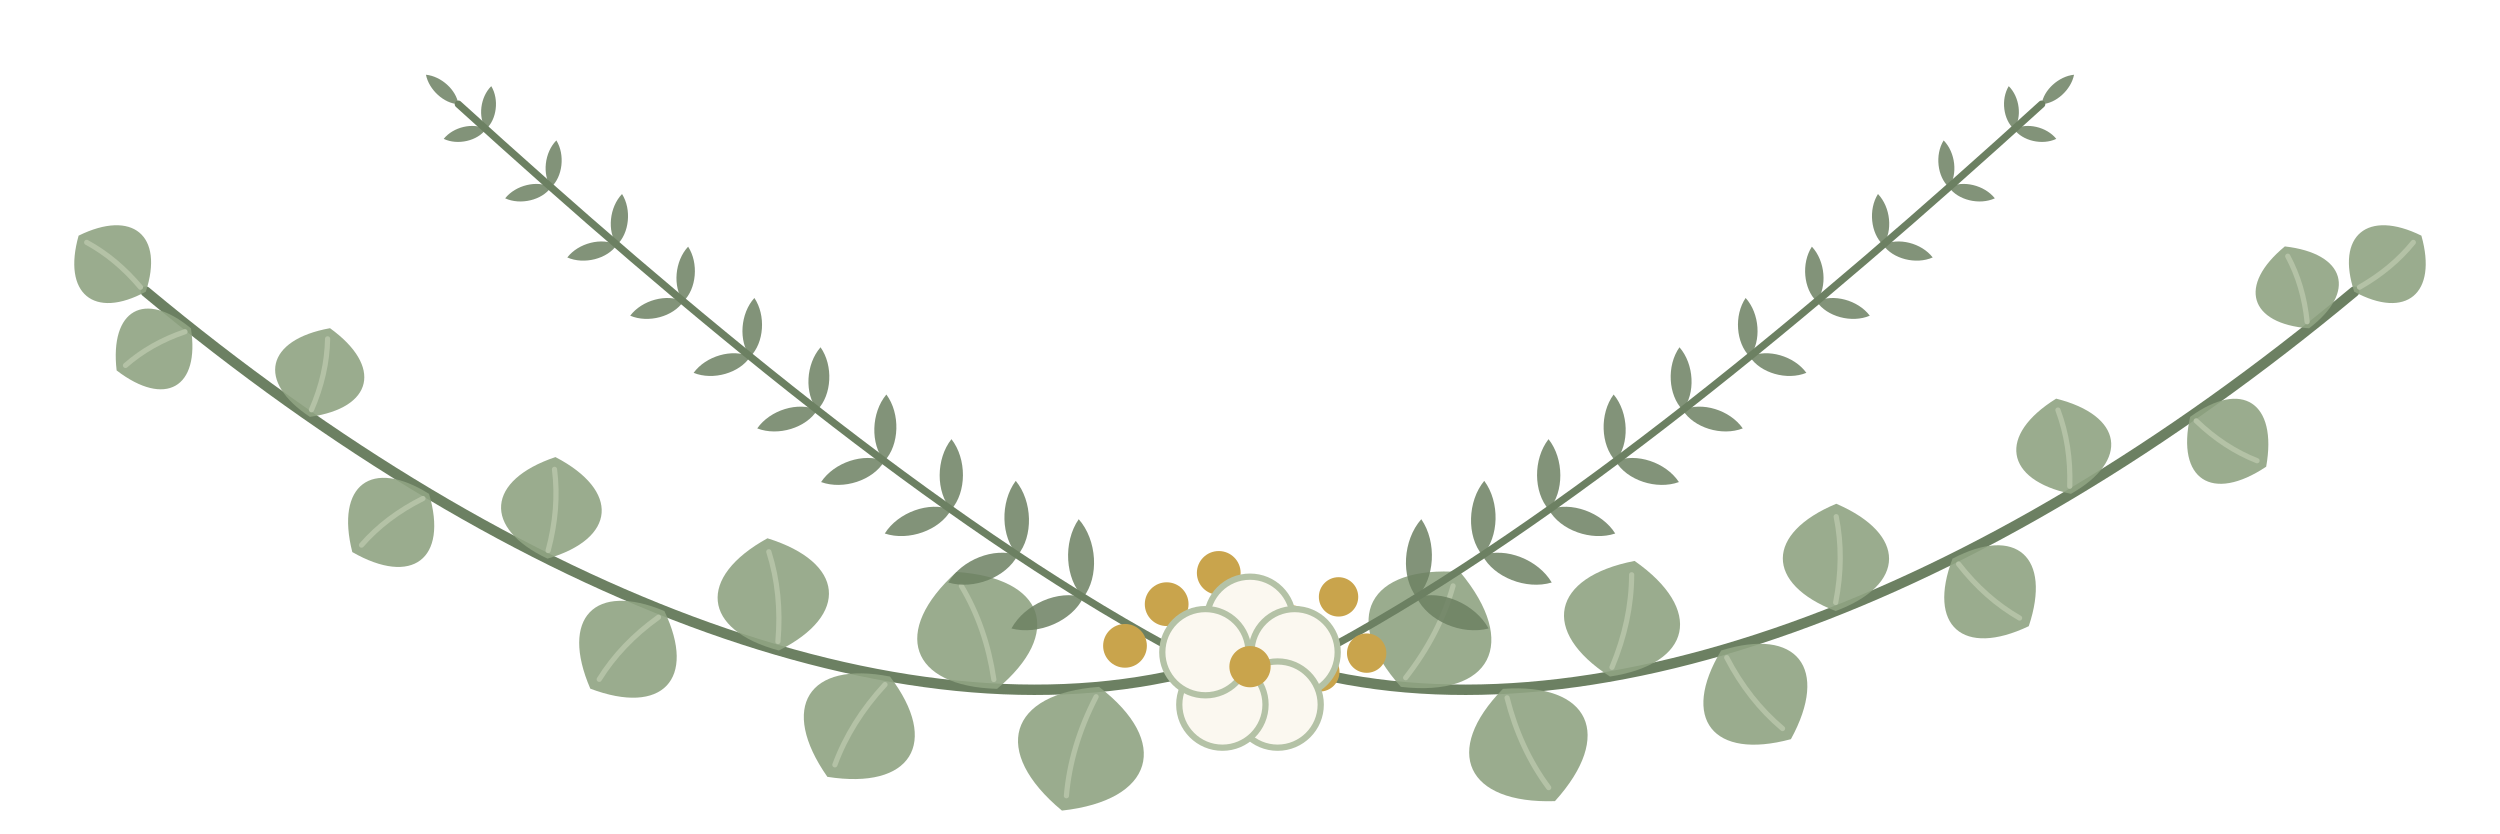
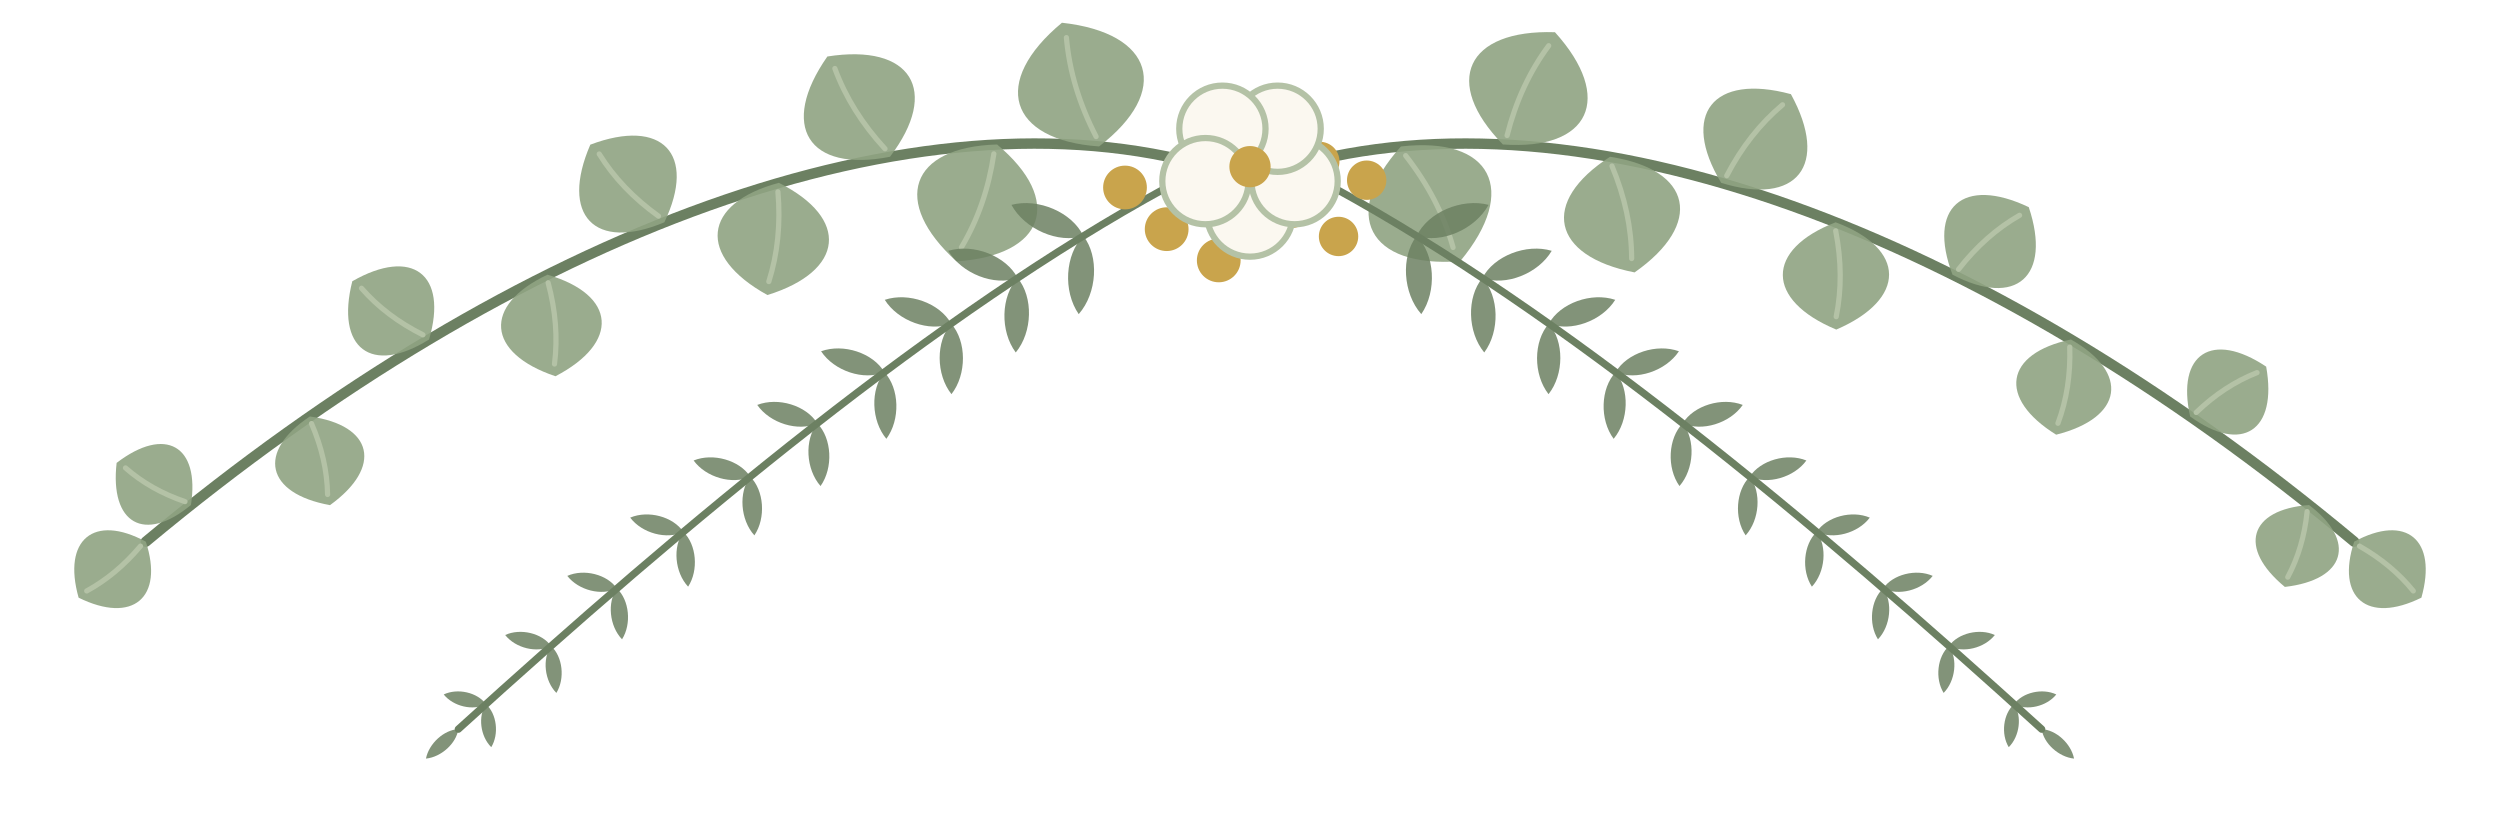
<svg xmlns="http://www.w3.org/2000/svg" viewBox="0 0 240 80" width="240" height="80">
-   <path d="M116,64 C88,72 50,58 14,28" fill="none" stroke="#6C8062" stroke-width="1" stroke-linecap="round" />
-   <g transform="translate(105.51 65.94) rotate(106.7)">
-     <path d="M0 0C3.1 -8.18 8.93 -8.18 12.4 0C8.93 8.18 3.1 8.18 0 0Z" fill="#8FA382" opacity="0.9" />
-     <path d="M0.99 0Q6.2 0.98 10.91 0" fill="none" stroke="#B4C2A6" stroke-width="0.5" stroke-linecap="round" />
-   </g>
-   <g transform="translate(95.72 66.13) rotate(-109.13)">
-     <path d="M0 0C2.97 -7.84 8.55 -7.84 11.88 0C8.55 7.84 2.97 7.84 0 0Z" fill="#8FA382" opacity="0.9" />
-     <path d="M0.95 0Q5.94 0.94 10.45 0" fill="none" stroke="#B4C2A6" stroke-width="0.5" stroke-linecap="round" />
-   </g>
-   <g transform="translate(85.44 64.95) rotate(-238.01)">
-     <path d="M0 0C2.84 -7.49 8.17 -7.49 11.35 0C8.17 7.49 2.84 7.49 0 0Z" fill="#8FA382" opacity="0.9" />
-     <path d="M0.91 0Q5.68 0.9 9.99 0" fill="none" stroke="#B4C2A6" stroke-width="0.5" stroke-linecap="round" />
-   </g>
-   <g transform="translate(74.77 62.45) rotate(-95.8)">
-     <path d="M0 0C2.71 -7.14 7.79 -7.14 10.83 0C7.79 7.14 2.71 7.14 0 0Z" fill="#8FA382" opacity="0.9" />
-     <path d="M0.87 0Q5.41 0.86 9.53 0" fill="none" stroke="#B4C2A6" stroke-width="0.5" stroke-linecap="round" />
-   </g>
-   <g transform="translate(63.78 58.66) rotate(-226.35)">
-     <path d="M0 0C2.58 -6.8 7.42 -6.8 10.3 0C7.42 6.8 2.58 6.8 0 0Z" fill="#8FA382" opacity="0.9" />
-     <path d="M0.82 0Q5.15 0.82 9.06 0" fill="none" stroke="#B4C2A6" stroke-width="0.5" stroke-linecap="round" />
-   </g>
-   <g transform="translate(52.56 53.63) rotate(-85.52)">
-     <path d="M0 0C2.44 -6.45 7.04 -6.45 9.78 0C7.04 6.45 2.44 6.45 0 0Z" fill="#8FA382" opacity="0.9" />
-     <path d="M0.78 0Q4.89 0.77 8.6 0" fill="none" stroke="#B4C2A6" stroke-width="0.5" stroke-linecap="round" />
-   </g>
-   <g transform="translate(41.19 47.41) rotate(-217.18)">
-     <path d="M0 0C2.31 -6.1 6.66 -6.1 9.25 0C6.66 6.11 2.31 6.11 0 0Z" fill="#8FA382" opacity="0.9" />
-     <path d="M0.74 0Q4.63 0.73 8.14 0" fill="none" stroke="#B4C2A6" stroke-width="0.5" stroke-linecap="round" />
-   </g>
-   <g transform="translate(29.75 40.02) rotate(-77.22)">
-     <path d="M0 0C2.18 -5.76 6.28 -5.76 8.73 0C6.28 5.76 2.18 5.76 0 0Z" fill="#8FA382" opacity="0.9" />
-     <path d="M0.7 0Q4.36 0.69 7.68 0" fill="none" stroke="#B4C2A6" stroke-width="0.5" stroke-linecap="round" />
-   </g>
-   <g transform="translate(18.33 31.52) rotate(-209.54)">
-     <path d="M0 0C2.05 -5.41 5.9 -5.41 8.2 0C5.9 5.41 2.05 5.41 0 0Z" fill="#8FA382" opacity="0.9" />
-     <path d="M0.66 0Q4.1 0.65 7.22 0" fill="none" stroke="#B4C2A6" stroke-width="0.5" stroke-linecap="round" />
-   </g>
-   <g transform="translate(14 28) rotate(-140.19)">
-     <path d="M0 0C2.1 -5.28 6.05 -5.28 8.4 0C6.05 5.28 2.1 5.28 0 0Z" fill="#8FA382" opacity="0.9" />
-     <path d="M0.67 0Q4.2 0.63 7.39 0" fill="none" stroke="#B4C2A6" stroke-width="0.5" stroke-linecap="round" />
-   </g>
-   <path d="M124,64 C152,72 190,58 226,28" fill="none" stroke="#6C8062" stroke-width="1" stroke-linecap="round" />
-   <g transform="translate(134.49 65.94) rotate(-62.7)">
-     <path d="M0 0C3.1 -8.18 8.93 -8.18 12.4 0C8.93 8.18 3.1 8.18 0 0Z" fill="#8FA382" opacity="0.9" />
-     <path d="M0.99 0Q6.2 0.98 10.91 0" fill="none" stroke="#B4C2A6" stroke-width="0.5" stroke-linecap="round" />
-   </g>
-   <g transform="translate(144.28 66.13) rotate(65.13)">
-     <path d="M0 0C2.97 -7.84 8.55 -7.84 11.88 0C8.55 7.84 2.97 7.84 0 0Z" fill="#8FA382" opacity="0.9" />
-     <path d="M0.95 0Q5.94 0.94 10.45 0" fill="none" stroke="#B4C2A6" stroke-width="0.5" stroke-linecap="round" />
-   </g>
-   <g transform="translate(154.56 64.95) rotate(-77.99)">
-     <path d="M0 0C2.84 -7.49 8.17 -7.49 11.35 0C8.17 7.49 2.84 7.49 0 0Z" fill="#8FA382" opacity="0.9" />
-     <path d="M0.91 0Q5.68 0.9 9.99 0" fill="none" stroke="#B4C2A6" stroke-width="0.5" stroke-linecap="round" />
-   </g>
-   <g transform="translate(165.23 62.45) rotate(51.8)">
-     <path d="M0 0C2.71 -7.14 7.79 -7.14 10.83 0C7.79 7.14 2.71 7.14 0 0Z" fill="#8FA382" opacity="0.9" />
-     <path d="M0.87 0Q5.41 0.86 9.53 0" fill="none" stroke="#B4C2A6" stroke-width="0.5" stroke-linecap="round" />
-   </g>
-   <g transform="translate(176.22 58.66) rotate(-89.65)">
-     <path d="M0 0C2.58 -6.8 7.42 -6.8 10.3 0C7.42 6.8 2.58 6.8 0 0Z" fill="#8FA382" opacity="0.9" />
-     <path d="M0.82 0Q5.15 0.82 9.06 0" fill="none" stroke="#B4C2A6" stroke-width="0.5" stroke-linecap="round" />
-   </g>
-   <g transform="translate(187.44 53.63) rotate(41.52)">
-     <path d="M0 0C2.44 -6.45 7.04 -6.45 9.78 0C7.04 6.45 2.44 6.45 0 0Z" fill="#8FA382" opacity="0.9" />
-     <path d="M0.78 0Q4.89 0.77 8.6 0" fill="none" stroke="#B4C2A6" stroke-width="0.5" stroke-linecap="round" />
-   </g>
-   <g transform="translate(198.81 47.41) rotate(-98.82)">
-     <path d="M0 0C2.31 -6.1 6.66 -6.1 9.25 0C6.66 6.11 2.31 6.11 0 0Z" fill="#8FA382" opacity="0.9" />
-     <path d="M0.74 0Q4.63 0.73 8.14 0" fill="none" stroke="#B4C2A6" stroke-width="0.5" stroke-linecap="round" />
-   </g>
-   <g transform="translate(210.25 40.02) rotate(33.22)">
-     <path d="M0 0C2.18 -5.76 6.28 -5.76 8.73 0C6.28 5.76 2.18 5.76 0 0Z" fill="#8FA382" opacity="0.9" />
-     <path d="M0.7 0Q4.36 0.69 7.68 0" fill="none" stroke="#B4C2A6" stroke-width="0.5" stroke-linecap="round" />
-   </g>
-   <g transform="translate(221.67 31.52) rotate(-106.46)">
-     <path d="M0 0C2.05 -5.41 5.9 -5.41 8.2 0C5.9 5.41 2.05 5.41 0 0Z" fill="#8FA382" opacity="0.9" />
-     <path d="M0.66 0Q4.1 0.65 7.22 0" fill="none" stroke="#B4C2A6" stroke-width="0.5" stroke-linecap="round" />
-   </g>
-   <g transform="translate(226 28) rotate(-39.81)">
-     <path d="M0 0C2.1 -5.28 6.05 -5.28 8.4 0C6.05 5.28 2.1 5.28 0 0Z" fill="#8FA382" opacity="0.9" />
-     <path d="M0.67 0Q4.2 0.63 7.39 0" fill="none" stroke="#B4C2A6" stroke-width="0.5" stroke-linecap="round" />
-   </g>
-   <path d="M112,62 C90,50 66,30 44,10" fill="none" stroke="#6C8062" stroke-width="0.7" stroke-linecap="round" />
-   <g transform="translate(104 57.35) rotate(-93.38)">
-     <path d="M0 0C1.88 -1.65 5.41 -1.65 7.52 0C5.41 1.65 1.88 1.65 0 0Z" fill="#6C8062" opacity="0.85" />
-   </g>
-   <g transform="translate(104 57.35) rotate(-203.38)">
-     <path d="M0 0C1.88 -1.65 5.41 -1.65 7.52 0C5.41 1.65 1.88 1.65 0 0Z" fill="#6C8062" opacity="0.85" />
-   </g>
-   <g transform="translate(97.69 53.31) rotate(-91.42)">
-     <path d="M0 0C1.79 -1.57 5.15 -1.57 7.15 0C5.15 1.57 1.79 1.57 0 0Z" fill="#6C8062" opacity="0.85" />
-   </g>
-   <g transform="translate(97.69 53.31) rotate(-201.42)">
-     <path d="M0 0C1.79 -1.57 5.15 -1.57 7.15 0C5.15 1.57 1.79 1.57 0 0Z" fill="#6C8062" opacity="0.85" />
-   </g>
-   <g transform="translate(91.31 48.93) rotate(-89.74)">
-     <path d="M0 0C1.69 -1.49 4.88 -1.49 6.77 0C4.88 1.49 1.69 1.49 0 0Z" fill="#6C8062" opacity="0.85" />
-   </g>
-   <g transform="translate(91.31 48.93) rotate(-199.74)">
-     <path d="M0 0C1.69 -1.49 4.88 -1.49 6.77 0C4.88 1.49 1.69 1.49 0 0Z" fill="#6C8062" opacity="0.85" />
-   </g>
-   <g transform="translate(84.9 44.27) rotate(-88.29)">
-     <path d="M0 0C1.6 -1.41 4.61 -1.41 6.4 0C4.61 1.41 1.6 1.41 0 0Z" fill="#6C8062" opacity="0.85" />
-   </g>
-   <g transform="translate(84.9 44.27) rotate(-198.29)">
-     <path d="M0 0C1.6 -1.41 4.61 -1.41 6.4 0C4.61 1.41 1.6 1.41 0 0Z" fill="#6C8062" opacity="0.85" />
-   </g>
-   <g transform="translate(78.46 39.36) rotate(-87.04)">
-     <path d="M0 0C1.51 -1.33 4.34 -1.33 6.03 0C4.34 1.33 1.51 1.33 0 0Z" fill="#6C8062" opacity="0.85" />
-   </g>
-   <g transform="translate(78.46 39.36) rotate(-197.04)">
-     <path d="M0 0C1.51 -1.33 4.34 -1.33 6.03 0C4.34 1.33 1.51 1.33 0 0Z" fill="#6C8062" opacity="0.85" />
-   </g>
-   <g transform="translate(72.02 34.24) rotate(-85.95)">
-     <path d="M0 0C1.41 -1.24 4.07 -1.24 5.65 0C4.07 1.24 1.41 1.24 0 0Z" fill="#6C8062" opacity="0.85" />
-   </g>
-   <g transform="translate(72.02 34.24) rotate(-195.95)">
-     <path d="M0 0C1.41 -1.24 4.07 -1.24 5.65 0C4.07 1.24 1.41 1.24 0 0Z" fill="#6C8062" opacity="0.85" />
-   </g>
-   <g transform="translate(65.6 28.94) rotate(-85.01)">
-     <path d="M0 0C1.32 -1.16 3.8 -1.16 5.28 0C3.8 1.16 1.32 1.16 0 0Z" fill="#6C8062" opacity="0.85" />
-   </g>
-   <g transform="translate(65.6 28.94) rotate(-195.01)">
-     <path d="M0 0C1.32 -1.16 3.8 -1.16 5.28 0C3.8 1.16 1.32 1.16 0 0Z" fill="#6C8062" opacity="0.85" />
-   </g>
-   <g transform="translate(59.22 23.51) rotate(-84.21)">
-     <path d="M0 0C1.23 -1.08 3.53 -1.08 4.91 0C3.53 1.08 1.23 1.08 0 0Z" fill="#6C8062" opacity="0.85" />
-   </g>
-   <g transform="translate(59.22 23.51) rotate(-194.21)">
-     <path d="M0 0C1.23 -1.08 3.53 -1.08 4.91 0C3.53 1.08 1.23 1.08 0 0Z" fill="#6C8062" opacity="0.85" />
-   </g>
-   <g transform="translate(52.9 17.98) rotate(-83.52)">
-     <path d="M0 0C1.13 -1 3.26 -1 4.53 0C3.26 1 1.13 1 0 0Z" fill="#6C8062" opacity="0.85" />
-   </g>
-   <g transform="translate(52.9 17.98) rotate(-193.52)">
-     <path d="M0 0C1.13 -1 3.26 -1 4.53 0C3.26 1 1.13 1 0 0Z" fill="#6C8062" opacity="0.85" />
-   </g>
-   <g transform="translate(46.65 12.4) rotate(-82.94)">
-     <path d="M0 0C1.04 -0.92 3 -0.92 4.16 0C3 0.92 1.04 0.92 0 0Z" fill="#6C8062" opacity="0.85" />
-   </g>
-   <g transform="translate(46.65 12.4) rotate(-192.94)">
-     <path d="M0 0C1.04 -0.92 3 -0.92 4.16 0C3 0.92 1.04 0.92 0 0Z" fill="#6C8062" opacity="0.85" />
-   </g>
-   <g transform="translate(44 10) rotate(-137.73)">
-     <path d="M0 0C1.05 -0.88 3.02 -0.88 4.2 0C3.02 0.88 1.05 0.88 0 0Z" fill="#6C8062" opacity="0.85" />
-   </g>
-   <path d="M128,62 C150,50 174,30 196,10" fill="none" stroke="#6C8062" stroke-width="0.7" stroke-linecap="round" />
-   <g transform="translate(136 57.35) rotate(23.38)">
-     <path d="M0 0C1.88 -1.65 5.41 -1.65 7.52 0C5.41 1.65 1.88 1.65 0 0Z" fill="#6C8062" opacity="0.85" />
-   </g>
-   <g transform="translate(136 57.35) rotate(-86.62)">
-     <path d="M0 0C1.88 -1.65 5.41 -1.65 7.52 0C5.41 1.65 1.88 1.65 0 0Z" fill="#6C8062" opacity="0.85" />
-   </g>
-   <g transform="translate(142.31 53.31) rotate(21.42)">
-     <path d="M0 0C1.79 -1.57 5.15 -1.57 7.15 0C5.15 1.57 1.79 1.57 0 0Z" fill="#6C8062" opacity="0.85" />
-   </g>
-   <g transform="translate(142.31 53.31) rotate(-88.58)">
-     <path d="M0 0C1.79 -1.57 5.15 -1.57 7.15 0C5.15 1.57 1.79 1.57 0 0Z" fill="#6C8062" opacity="0.85" />
-   </g>
-   <g transform="translate(148.69 48.93) rotate(19.74)">
-     <path d="M0 0C1.69 -1.49 4.88 -1.49 6.77 0C4.88 1.49 1.69 1.49 0 0Z" fill="#6C8062" opacity="0.85" />
-   </g>
-   <g transform="translate(148.69 48.93) rotate(-90.26)">
-     <path d="M0 0C1.69 -1.49 4.88 -1.49 6.77 0C4.88 1.49 1.69 1.49 0 0Z" fill="#6C8062" opacity="0.85" />
-   </g>
-   <g transform="translate(155.1 44.27) rotate(18.29)">
-     <path d="M0 0C1.6 -1.41 4.61 -1.41 6.4 0C4.61 1.41 1.6 1.41 0 0Z" fill="#6C8062" opacity="0.85" />
-   </g>
-   <g transform="translate(155.1 44.27) rotate(-91.71)">
-     <path d="M0 0C1.6 -1.41 4.61 -1.41 6.4 0C4.61 1.41 1.6 1.41 0 0Z" fill="#6C8062" opacity="0.85" />
-   </g>
-   <g transform="translate(161.54 39.36) rotate(17.04)">
-     <path d="M0 0C1.51 -1.33 4.34 -1.33 6.03 0C4.34 1.33 1.51 1.33 0 0Z" fill="#6C8062" opacity="0.85" />
-   </g>
-   <g transform="translate(161.54 39.36) rotate(-92.96)">
-     <path d="M0 0C1.51 -1.33 4.34 -1.33 6.03 0C4.34 1.33 1.51 1.33 0 0Z" fill="#6C8062" opacity="0.85" />
-   </g>
-   <g transform="translate(167.98 34.24) rotate(15.95)">
-     <path d="M0 0C1.41 -1.24 4.07 -1.24 5.65 0C4.07 1.24 1.41 1.24 0 0Z" fill="#6C8062" opacity="0.85" />
-   </g>
-   <g transform="translate(167.98 34.24) rotate(-94.05)">
-     <path d="M0 0C1.41 -1.24 4.07 -1.24 5.65 0C4.07 1.24 1.41 1.24 0 0Z" fill="#6C8062" opacity="0.85" />
-   </g>
-   <g transform="translate(174.4 28.94) rotate(15.01)">
-     <path d="M0 0C1.32 -1.16 3.8 -1.16 5.28 0C3.8 1.16 1.32 1.16 0 0Z" fill="#6C8062" opacity="0.85" />
-   </g>
-   <g transform="translate(174.4 28.94) rotate(-94.99)">
-     <path d="M0 0C1.32 -1.16 3.8 -1.16 5.28 0C3.8 1.16 1.32 1.16 0 0Z" fill="#6C8062" opacity="0.85" />
-   </g>
-   <g transform="translate(180.78 23.51) rotate(14.21)">
-     <path d="M0 0C1.23 -1.08 3.53 -1.08 4.91 0C3.53 1.08 1.23 1.08 0 0Z" fill="#6C8062" opacity="0.85" />
-   </g>
-   <g transform="translate(180.78 23.51) rotate(-95.79)">
-     <path d="M0 0C1.23 -1.08 3.53 -1.08 4.91 0C3.53 1.08 1.23 1.08 0 0Z" fill="#6C8062" opacity="0.85" />
-   </g>
-   <g transform="translate(187.1 17.98) rotate(13.52)">
-     <path d="M0 0C1.13 -1 3.26 -1 4.53 0C3.26 1 1.13 1 0 0Z" fill="#6C8062" opacity="0.85" />
-   </g>
-   <g transform="translate(187.1 17.98) rotate(-96.48)">
-     <path d="M0 0C1.13 -1 3.26 -1 4.53 0C3.26 1 1.13 1 0 0Z" fill="#6C8062" opacity="0.85" />
-   </g>
-   <g transform="translate(193.35 12.4) rotate(12.94)">
-     <path d="M0 0C1.04 -0.92 3 -0.92 4.16 0C3 0.92 1.04 0.92 0 0Z" fill="#6C8062" opacity="0.85" />
-   </g>
-   <g transform="translate(193.35 12.4) rotate(-97.06)">
-     <path d="M0 0C1.04 -0.92 3 -0.92 4.16 0C3 0.92 1.04 0.92 0 0Z" fill="#6C8062" opacity="0.85" />
-   </g>
-   <g transform="translate(196 10) rotate(-42.27)">
-     <path d="M0 0C1.05 -0.88 3.02 -0.88 4.2 0C3.02 0.88 1.05 0.88 0 0Z" fill="#6C8062" opacity="0.85" />
-   </g>
-   <circle cx="112" cy="58" r="2.1" fill="#C9A44C" />
-   <circle cx="117" cy="55" r="2.1" fill="#C9A44C" />
-   <circle cx="115" cy="63" r="2.1" fill="#C9A44C" />
-   <circle cx="108" cy="62" r="2.1" fill="#C9A44C" />
-   <circle cx="120" cy="61" r="2.1" fill="#C9A44C" />
-   <circle cx="124" cy="60" r="1.89" fill="#C9A44C" />
-   <circle cx="128.5" cy="57.3" r="1.89" fill="#C9A44C" />
-   <circle cx="126.7" cy="64.5" r="1.89" fill="#C9A44C" />
-   <circle cx="120.4" cy="63.6" r="1.89" fill="#C9A44C" />
-   <circle cx="131.2" cy="62.7" r="1.89" fill="#C9A44C" />
-   <g transform="translate(120 64)">
-     <circle cx="0" cy="-4.5" r="4.14" fill="#FBF8F0" stroke="#B4C2A6" stroke-width="0.6" />
-     <circle cx="4.28" cy="-1.39" r="4.14" fill="#FBF8F0" stroke="#B4C2A6" stroke-width="0.6" />
-     <circle cx="2.65" cy="3.64" r="4.14" fill="#FBF8F0" stroke="#B4C2A6" stroke-width="0.6" />
-     <circle cx="-2.65" cy="3.64" r="4.14" fill="#FBF8F0" stroke="#B4C2A6" stroke-width="0.6" />
-     <circle cx="-4.28" cy="-1.39" r="4.14" fill="#FBF8F0" stroke="#B4C2A6" stroke-width="0.6" />
-     <circle r="1.98" fill="#C9A44C" />
+   <g transform="matrix(1 0 0 -1 0 80)">
+     <path d="M116,64 C88,72 50,58 14,28" fill="none" stroke="#6C8062" stroke-width="1" stroke-linecap="round" />
+     <g transform="translate(105.51 65.94) rotate(106.7)">
+       <path d="M0 0C3.1 -8.18 8.93 -8.18 12.4 0C8.93 8.18 3.1 8.18 0 0Z" fill="#8FA382" opacity="0.9" />
+       <path d="M0.99 0Q6.2 0.98 10.91 0" fill="none" stroke="#B4C2A6" stroke-width="0.5" stroke-linecap="round" />
+     </g>
+     <g transform="translate(95.72 66.13) rotate(-109.13)">
+       <path d="M0 0C2.97 -7.84 8.55 -7.84 11.88 0C8.55 7.84 2.97 7.84 0 0Z" fill="#8FA382" opacity="0.9" />
+       <path d="M0.95 0Q5.94 0.94 10.45 0" fill="none" stroke="#B4C2A6" stroke-width="0.5" stroke-linecap="round" />
+     </g>
+     <g transform="translate(85.44 64.95) rotate(-238.01)">
+       <path d="M0 0C2.84 -7.49 8.17 -7.49 11.35 0C8.17 7.49 2.84 7.49 0 0Z" fill="#8FA382" opacity="0.9" />
+       <path d="M0.91 0Q5.68 0.9 9.99 0" fill="none" stroke="#B4C2A6" stroke-width="0.5" stroke-linecap="round" />
+     </g>
+     <g transform="translate(74.77 62.45) rotate(-95.8)">
+       <path d="M0 0C2.71 -7.14 7.79 -7.14 10.83 0C7.79 7.14 2.71 7.14 0 0Z" fill="#8FA382" opacity="0.9" />
+       <path d="M0.87 0Q5.41 0.86 9.53 0" fill="none" stroke="#B4C2A6" stroke-width="0.5" stroke-linecap="round" />
+     </g>
+     <g transform="translate(63.78 58.66) rotate(-226.35)">
+       <path d="M0 0C2.58 -6.8 7.42 -6.8 10.3 0C7.42 6.8 2.58 6.8 0 0Z" fill="#8FA382" opacity="0.9" />
+       <path d="M0.82 0Q5.15 0.82 9.06 0" fill="none" stroke="#B4C2A6" stroke-width="0.5" stroke-linecap="round" />
+     </g>
+     <g transform="translate(52.56 53.63) rotate(-85.52)">
+       <path d="M0 0C2.44 -6.45 7.04 -6.45 9.78 0C7.04 6.45 2.44 6.45 0 0Z" fill="#8FA382" opacity="0.9" />
+       <path d="M0.78 0Q4.89 0.77 8.6 0" fill="none" stroke="#B4C2A6" stroke-width="0.5" stroke-linecap="round" />
+     </g>
+     <g transform="translate(41.19 47.41) rotate(-217.18)">
+       <path d="M0 0C2.31 -6.1 6.66 -6.1 9.25 0C6.66 6.11 2.31 6.11 0 0Z" fill="#8FA382" opacity="0.9" />
+       <path d="M0.74 0Q4.63 0.73 8.14 0" fill="none" stroke="#B4C2A6" stroke-width="0.5" stroke-linecap="round" />
+     </g>
+     <g transform="translate(29.75 40.02) rotate(-77.22)">
+       <path d="M0 0C2.18 -5.76 6.28 -5.76 8.73 0C6.28 5.76 2.18 5.76 0 0Z" fill="#8FA382" opacity="0.9" />
+       <path d="M0.7 0Q4.36 0.69 7.68 0" fill="none" stroke="#B4C2A6" stroke-width="0.5" stroke-linecap="round" />
+     </g>
+     <g transform="translate(18.33 31.52) rotate(-209.54)">
+       <path d="M0 0C2.05 -5.41 5.9 -5.41 8.2 0C5.9 5.41 2.05 5.41 0 0Z" fill="#8FA382" opacity="0.9" />
+       <path d="M0.66 0Q4.1 0.65 7.22 0" fill="none" stroke="#B4C2A6" stroke-width="0.5" stroke-linecap="round" />
+     </g>
+     <g transform="translate(14 28) rotate(-140.19)">
+       <path d="M0 0C2.1 -5.28 6.05 -5.28 8.4 0C6.05 5.28 2.1 5.28 0 0Z" fill="#8FA382" opacity="0.9" />
+       <path d="M0.67 0Q4.2 0.63 7.39 0" fill="none" stroke="#B4C2A6" stroke-width="0.5" stroke-linecap="round" />
+     </g>
+     <path d="M124,64 C152,72 190,58 226,28" fill="none" stroke="#6C8062" stroke-width="1" stroke-linecap="round" />
+     <g transform="translate(134.49 65.94) rotate(-62.7)">
+       <path d="M0 0C3.1 -8.18 8.93 -8.18 12.4 0C8.93 8.18 3.1 8.18 0 0Z" fill="#8FA382" opacity="0.9" />
+       <path d="M0.99 0Q6.2 0.98 10.91 0" fill="none" stroke="#B4C2A6" stroke-width="0.5" stroke-linecap="round" />
+     </g>
+     <g transform="translate(144.28 66.13) rotate(65.13)">
+       <path d="M0 0C2.97 -7.84 8.55 -7.84 11.88 0C8.55 7.84 2.97 7.84 0 0Z" fill="#8FA382" opacity="0.9" />
+       <path d="M0.95 0Q5.94 0.94 10.45 0" fill="none" stroke="#B4C2A6" stroke-width="0.5" stroke-linecap="round" />
+     </g>
+     <g transform="translate(154.56 64.95) rotate(-77.99)">
+       <path d="M0 0C2.84 -7.49 8.17 -7.49 11.35 0C8.17 7.49 2.84 7.49 0 0Z" fill="#8FA382" opacity="0.9" />
+       <path d="M0.91 0Q5.68 0.9 9.99 0" fill="none" stroke="#B4C2A6" stroke-width="0.5" stroke-linecap="round" />
+     </g>
+     <g transform="translate(165.23 62.45) rotate(51.8)">
+       <path d="M0 0C2.71 -7.14 7.79 -7.14 10.83 0C7.79 7.14 2.71 7.14 0 0Z" fill="#8FA382" opacity="0.9" />
+       <path d="M0.87 0Q5.41 0.86 9.53 0" fill="none" stroke="#B4C2A6" stroke-width="0.5" stroke-linecap="round" />
+     </g>
+     <g transform="translate(176.22 58.66) rotate(-89.65)">
+       <path d="M0 0C2.58 -6.8 7.42 -6.8 10.3 0C7.42 6.8 2.58 6.8 0 0Z" fill="#8FA382" opacity="0.9" />
+       <path d="M0.82 0Q5.15 0.82 9.06 0" fill="none" stroke="#B4C2A6" stroke-width="0.5" stroke-linecap="round" />
+     </g>
+     <g transform="translate(187.44 53.63) rotate(41.52)">
+       <path d="M0 0C2.44 -6.45 7.04 -6.45 9.78 0C7.04 6.45 2.44 6.45 0 0Z" fill="#8FA382" opacity="0.9" />
+       <path d="M0.78 0Q4.89 0.77 8.6 0" fill="none" stroke="#B4C2A6" stroke-width="0.5" stroke-linecap="round" />
+     </g>
+     <g transform="translate(198.81 47.41) rotate(-98.82)">
+       <path d="M0 0C2.31 -6.1 6.66 -6.1 9.25 0C6.66 6.11 2.31 6.11 0 0Z" fill="#8FA382" opacity="0.9" />
+       <path d="M0.74 0Q4.63 0.73 8.14 0" fill="none" stroke="#B4C2A6" stroke-width="0.5" stroke-linecap="round" />
+     </g>
+     <g transform="translate(210.25 40.02) rotate(33.22)">
+       <path d="M0 0C2.18 -5.76 6.28 -5.76 8.73 0C6.28 5.76 2.18 5.76 0 0Z" fill="#8FA382" opacity="0.9" />
+       <path d="M0.7 0Q4.36 0.69 7.68 0" fill="none" stroke="#B4C2A6" stroke-width="0.5" stroke-linecap="round" />
+     </g>
+     <g transform="translate(221.67 31.52) rotate(-106.46)">
+       <path d="M0 0C2.05 -5.41 5.9 -5.41 8.2 0C5.9 5.41 2.05 5.41 0 0Z" fill="#8FA382" opacity="0.9" />
+       <path d="M0.66 0Q4.1 0.65 7.22 0" fill="none" stroke="#B4C2A6" stroke-width="0.5" stroke-linecap="round" />
+     </g>
+     <g transform="translate(226 28) rotate(-39.81)">
+       <path d="M0 0C2.1 -5.28 6.05 -5.28 8.4 0C6.05 5.28 2.1 5.28 0 0Z" fill="#8FA382" opacity="0.9" />
+       <path d="M0.67 0Q4.2 0.63 7.39 0" fill="none" stroke="#B4C2A6" stroke-width="0.5" stroke-linecap="round" />
+     </g>
+     <path d="M112,62 C90,50 66,30 44,10" fill="none" stroke="#6C8062" stroke-width="0.7" stroke-linecap="round" />
+     <g transform="translate(104 57.35) rotate(-93.38)">
+       <path d="M0 0C1.88 -1.65 5.41 -1.65 7.52 0C5.41 1.65 1.88 1.65 0 0Z" fill="#6C8062" opacity="0.85" />
+     </g>
+     <g transform="translate(104 57.35) rotate(-203.38)">
+       <path d="M0 0C1.88 -1.65 5.41 -1.65 7.52 0C5.41 1.65 1.88 1.65 0 0Z" fill="#6C8062" opacity="0.85" />
+     </g>
+     <g transform="translate(97.69 53.31) rotate(-91.42)">
+       <path d="M0 0C1.79 -1.57 5.15 -1.57 7.15 0C5.15 1.57 1.79 1.57 0 0Z" fill="#6C8062" opacity="0.85" />
+     </g>
+     <g transform="translate(97.69 53.31) rotate(-201.42)">
+       <path d="M0 0C1.79 -1.57 5.15 -1.57 7.15 0C5.15 1.57 1.79 1.57 0 0Z" fill="#6C8062" opacity="0.85" />
+     </g>
+     <g transform="translate(91.31 48.93) rotate(-89.74)">
+       <path d="M0 0C1.69 -1.49 4.88 -1.49 6.77 0C4.88 1.49 1.69 1.49 0 0Z" fill="#6C8062" opacity="0.85" />
+     </g>
+     <g transform="translate(91.31 48.93) rotate(-199.74)">
+       <path d="M0 0C1.69 -1.49 4.88 -1.49 6.77 0C4.88 1.49 1.69 1.49 0 0Z" fill="#6C8062" opacity="0.85" />
+     </g>
+     <g transform="translate(84.9 44.27) rotate(-88.29)">
+       <path d="M0 0C1.6 -1.41 4.61 -1.41 6.4 0C4.61 1.41 1.6 1.41 0 0Z" fill="#6C8062" opacity="0.85" />
+     </g>
+     <g transform="translate(84.9 44.27) rotate(-198.29)">
+       <path d="M0 0C1.6 -1.41 4.61 -1.41 6.4 0C4.61 1.41 1.6 1.41 0 0Z" fill="#6C8062" opacity="0.85" />
+     </g>
+     <g transform="translate(78.46 39.36) rotate(-87.04)">
+       <path d="M0 0C1.51 -1.33 4.34 -1.33 6.03 0C4.34 1.33 1.51 1.33 0 0Z" fill="#6C8062" opacity="0.85" />
+     </g>
+     <g transform="translate(78.46 39.36) rotate(-197.04)">
+       <path d="M0 0C1.51 -1.33 4.34 -1.33 6.03 0C4.34 1.33 1.51 1.33 0 0Z" fill="#6C8062" opacity="0.85" />
+     </g>
+     <g transform="translate(72.02 34.24) rotate(-85.95)">
+       <path d="M0 0C1.41 -1.24 4.07 -1.24 5.65 0C4.07 1.24 1.41 1.24 0 0Z" fill="#6C8062" opacity="0.85" />
+     </g>
+     <g transform="translate(72.02 34.24) rotate(-195.95)">
+       <path d="M0 0C1.41 -1.24 4.07 -1.24 5.65 0C4.07 1.24 1.41 1.24 0 0Z" fill="#6C8062" opacity="0.85" />
+     </g>
+     <g transform="translate(65.6 28.94) rotate(-85.01)">
+       <path d="M0 0C1.32 -1.16 3.8 -1.16 5.28 0C3.8 1.16 1.32 1.16 0 0Z" fill="#6C8062" opacity="0.85" />
+     </g>
+     <g transform="translate(65.6 28.94) rotate(-195.01)">
+       <path d="M0 0C1.32 -1.16 3.8 -1.16 5.28 0C3.8 1.16 1.32 1.16 0 0Z" fill="#6C8062" opacity="0.85" />
+     </g>
+     <g transform="translate(59.22 23.51) rotate(-84.21)">
+       <path d="M0 0C1.23 -1.08 3.53 -1.08 4.91 0C3.53 1.08 1.23 1.08 0 0Z" fill="#6C8062" opacity="0.85" />
+     </g>
+     <g transform="translate(59.22 23.51) rotate(-194.21)">
+       <path d="M0 0C1.23 -1.08 3.53 -1.08 4.91 0C3.53 1.08 1.23 1.08 0 0Z" fill="#6C8062" opacity="0.85" />
+     </g>
+     <g transform="translate(52.9 17.98) rotate(-83.52)">
+       <path d="M0 0C1.13 -1 3.26 -1 4.53 0C3.26 1 1.13 1 0 0Z" fill="#6C8062" opacity="0.85" />
+     </g>
+     <g transform="translate(52.9 17.98) rotate(-193.52)">
+       <path d="M0 0C1.13 -1 3.26 -1 4.53 0C3.26 1 1.13 1 0 0Z" fill="#6C8062" opacity="0.85" />
+     </g>
+     <g transform="translate(46.65 12.4) rotate(-82.94)">
+       <path d="M0 0C1.04 -0.92 3 -0.92 4.16 0C3 0.92 1.04 0.92 0 0Z" fill="#6C8062" opacity="0.85" />
+     </g>
+     <g transform="translate(46.65 12.4) rotate(-192.94)">
+       <path d="M0 0C1.04 -0.92 3 -0.92 4.16 0C3 0.92 1.04 0.92 0 0Z" fill="#6C8062" opacity="0.85" />
+     </g>
+     <g transform="translate(44 10) rotate(-137.73)">
+       <path d="M0 0C1.05 -0.88 3.02 -0.88 4.2 0C3.02 0.88 1.05 0.88 0 0Z" fill="#6C8062" opacity="0.85" />
+     </g>
+     <path d="M128,62 C150,50 174,30 196,10" fill="none" stroke="#6C8062" stroke-width="0.7" stroke-linecap="round" />
+     <g transform="translate(136 57.35) rotate(23.38)">
+       <path d="M0 0C1.88 -1.65 5.41 -1.65 7.52 0C5.41 1.65 1.88 1.65 0 0Z" fill="#6C8062" opacity="0.85" />
+     </g>
+     <g transform="translate(136 57.35) rotate(-86.62)">
+       <path d="M0 0C1.88 -1.65 5.41 -1.65 7.52 0C5.41 1.65 1.88 1.65 0 0Z" fill="#6C8062" opacity="0.85" />
+     </g>
+     <g transform="translate(142.31 53.31) rotate(21.42)">
+       <path d="M0 0C1.79 -1.57 5.15 -1.57 7.15 0C5.15 1.57 1.79 1.57 0 0Z" fill="#6C8062" opacity="0.85" />
+     </g>
+     <g transform="translate(142.31 53.31) rotate(-88.58)">
+       <path d="M0 0C1.79 -1.57 5.15 -1.57 7.15 0C5.15 1.57 1.79 1.57 0 0Z" fill="#6C8062" opacity="0.85" />
+     </g>
+     <g transform="translate(148.69 48.93) rotate(19.74)">
+       <path d="M0 0C1.69 -1.49 4.88 -1.49 6.77 0C4.88 1.49 1.69 1.49 0 0Z" fill="#6C8062" opacity="0.85" />
+     </g>
+     <g transform="translate(148.69 48.93) rotate(-90.26)">
+       <path d="M0 0C1.69 -1.49 4.88 -1.49 6.77 0C4.88 1.49 1.69 1.49 0 0Z" fill="#6C8062" opacity="0.85" />
+     </g>
+     <g transform="translate(155.1 44.27) rotate(18.29)">
+       <path d="M0 0C1.6 -1.41 4.61 -1.41 6.4 0C4.61 1.41 1.6 1.41 0 0Z" fill="#6C8062" opacity="0.85" />
+     </g>
+     <g transform="translate(155.1 44.27) rotate(-91.71)">
+       <path d="M0 0C1.6 -1.41 4.61 -1.41 6.4 0C4.61 1.41 1.6 1.41 0 0Z" fill="#6C8062" opacity="0.85" />
+     </g>
+     <g transform="translate(161.54 39.36) rotate(17.04)">
+       <path d="M0 0C1.51 -1.33 4.34 -1.33 6.03 0C4.34 1.33 1.51 1.33 0 0Z" fill="#6C8062" opacity="0.85" />
+     </g>
+     <g transform="translate(161.54 39.36) rotate(-92.96)">
+       <path d="M0 0C1.51 -1.33 4.34 -1.33 6.03 0C4.34 1.33 1.51 1.33 0 0Z" fill="#6C8062" opacity="0.85" />
+     </g>
+     <g transform="translate(167.98 34.24) rotate(15.95)">
+       <path d="M0 0C1.41 -1.24 4.07 -1.24 5.65 0C4.07 1.24 1.41 1.24 0 0Z" fill="#6C8062" opacity="0.85" />
+     </g>
+     <g transform="translate(167.98 34.24) rotate(-94.05)">
+       <path d="M0 0C1.41 -1.24 4.07 -1.24 5.65 0C4.07 1.24 1.41 1.24 0 0Z" fill="#6C8062" opacity="0.85" />
+     </g>
+     <g transform="translate(174.4 28.94) rotate(15.01)">
+       <path d="M0 0C1.32 -1.16 3.8 -1.16 5.28 0C3.8 1.16 1.32 1.16 0 0Z" fill="#6C8062" opacity="0.85" />
+     </g>
+     <g transform="translate(174.4 28.94) rotate(-94.99)">
+       <path d="M0 0C1.32 -1.16 3.8 -1.16 5.28 0C3.8 1.16 1.32 1.16 0 0Z" fill="#6C8062" opacity="0.85" />
+     </g>
+     <g transform="translate(180.78 23.51) rotate(14.21)">
+       <path d="M0 0C1.23 -1.08 3.53 -1.08 4.91 0C3.53 1.08 1.23 1.08 0 0Z" fill="#6C8062" opacity="0.85" />
+     </g>
+     <g transform="translate(180.78 23.51) rotate(-95.79)">
+       <path d="M0 0C1.23 -1.08 3.53 -1.08 4.91 0C3.53 1.08 1.23 1.08 0 0Z" fill="#6C8062" opacity="0.85" />
+     </g>
+     <g transform="translate(187.1 17.98) rotate(13.52)">
+       <path d="M0 0C1.13 -1 3.26 -1 4.53 0C3.26 1 1.13 1 0 0Z" fill="#6C8062" opacity="0.85" />
+     </g>
+     <g transform="translate(187.1 17.98) rotate(-96.48)">
+       <path d="M0 0C1.13 -1 3.26 -1 4.53 0C3.26 1 1.13 1 0 0Z" fill="#6C8062" opacity="0.85" />
+     </g>
+     <g transform="translate(193.35 12.4) rotate(12.94)">
+       <path d="M0 0C1.04 -0.92 3 -0.92 4.16 0C3 0.92 1.04 0.92 0 0Z" fill="#6C8062" opacity="0.85" />
+     </g>
+     <g transform="translate(193.35 12.4) rotate(-97.06)">
+       <path d="M0 0C1.04 -0.92 3 -0.92 4.16 0C3 0.92 1.04 0.92 0 0Z" fill="#6C8062" opacity="0.85" />
+     </g>
+     <g transform="translate(196 10) rotate(-42.27)">
+       <path d="M0 0C1.05 -0.88 3.02 -0.88 4.2 0C3.02 0.88 1.05 0.88 0 0Z" fill="#6C8062" opacity="0.85" />
+     </g>
+     <circle cx="112" cy="58" r="2.1" fill="#C9A44C" />
+     <circle cx="117" cy="55" r="2.1" fill="#C9A44C" />
+     <circle cx="115" cy="63" r="2.1" fill="#C9A44C" />
+     <circle cx="108" cy="62" r="2.1" fill="#C9A44C" />
+     <circle cx="120" cy="61" r="2.1" fill="#C9A44C" />
+     <circle cx="124" cy="60" r="1.89" fill="#C9A44C" />
+     <circle cx="128.5" cy="57.3" r="1.89" fill="#C9A44C" />
+     <circle cx="126.7" cy="64.5" r="1.89" fill="#C9A44C" />
+     <circle cx="120.4" cy="63.6" r="1.89" fill="#C9A44C" />
+     <circle cx="131.2" cy="62.7" r="1.89" fill="#C9A44C" />
+     <g transform="translate(120 64)">
+       <circle cx="0" cy="-4.5" r="4.14" fill="#FBF8F0" stroke="#B4C2A6" stroke-width="0.6" />
+       <circle cx="4.28" cy="-1.39" r="4.14" fill="#FBF8F0" stroke="#B4C2A6" stroke-width="0.6" />
+       <circle cx="2.65" cy="3.64" r="4.14" fill="#FBF8F0" stroke="#B4C2A6" stroke-width="0.6" />
+       <circle cx="-2.65" cy="3.64" r="4.14" fill="#FBF8F0" stroke="#B4C2A6" stroke-width="0.6" />
+       <circle cx="-4.28" cy="-1.39" r="4.14" fill="#FBF8F0" stroke="#B4C2A6" stroke-width="0.6" />
+       <circle r="1.98" fill="#C9A44C" />
+     </g>
  </g>
</svg>
